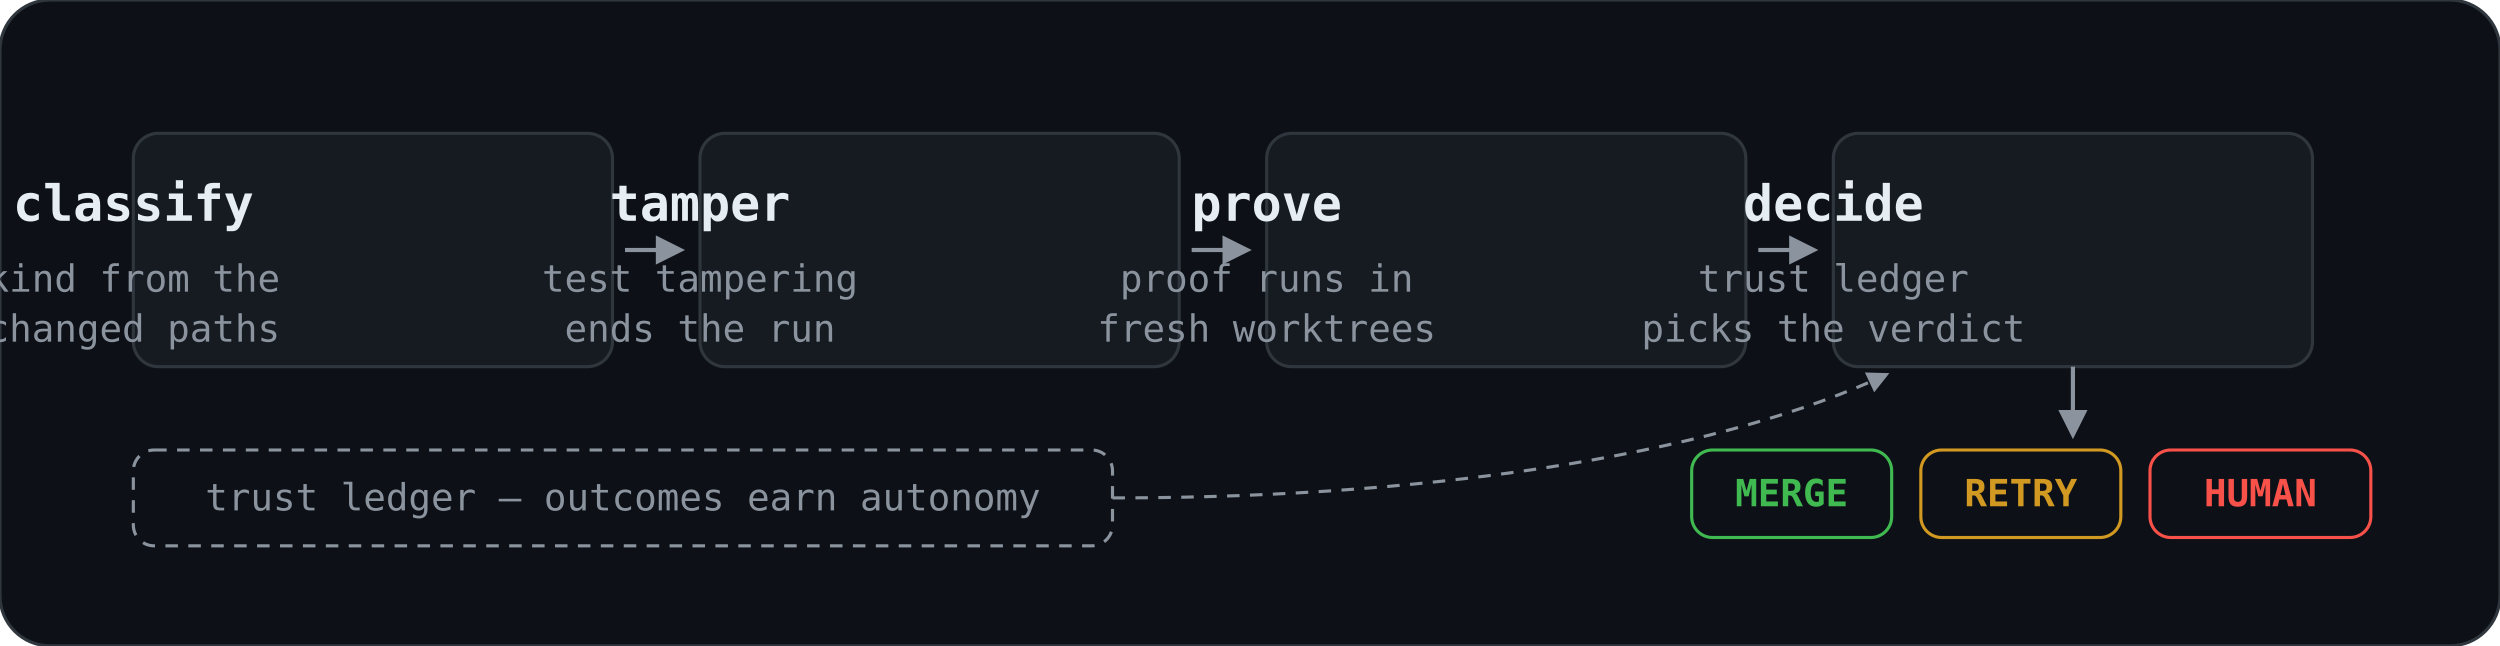
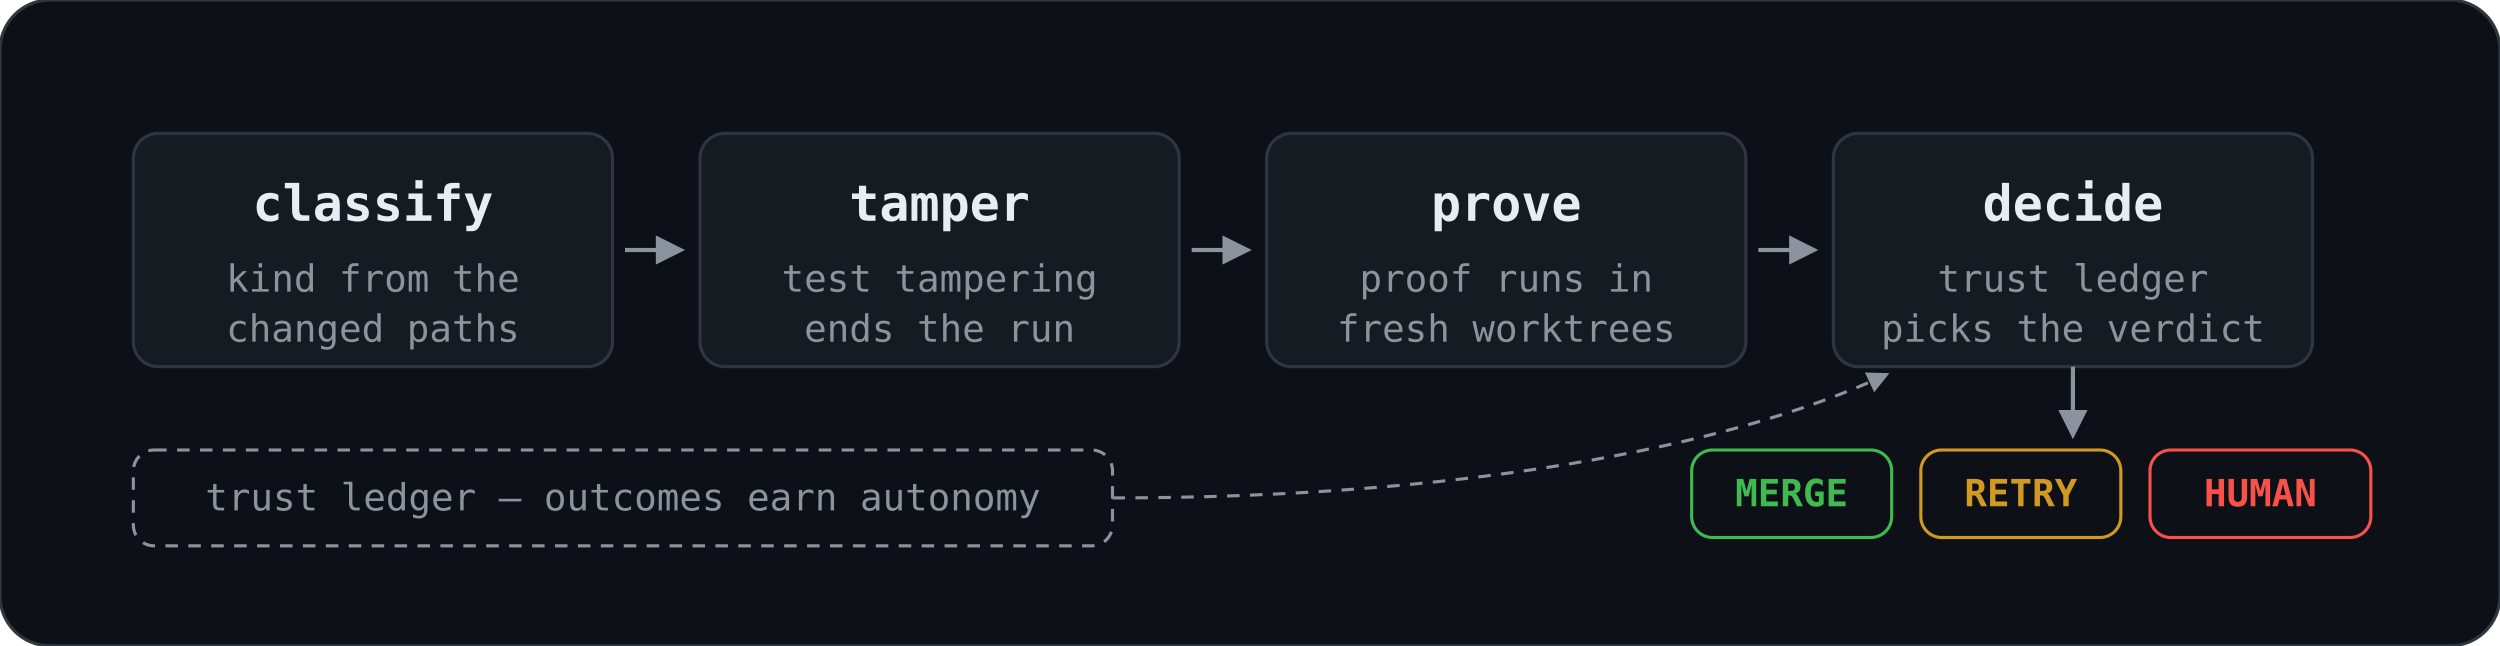
<svg xmlns="http://www.w3.org/2000/svg" width="1200" height="310" viewBox="0 0 1200 310" role="img" aria-labelledby="pipe-title pipe-desc">
  <defs>
    <marker id="arrow" viewBox="0 0 10 10" refX="8" refY="5" markerWidth="7" markerHeight="7" orient="auto-start-reverse">
      <path d="M 0 0 L 10 5 L 0 10 z" fill="#8b949e" />
    </marker>
  </defs>
  <rect width="1200" height="310" rx="24" fill="#0d1117" stroke="#30363d" stroke-width="1.5" />
  <g font-family="ui-monospace, SFMono-Regular, Menlo, Consolas, monospace" text-anchor="middle">
    <g transform="translate(64 64)">
      <rect width="230" height="112" rx="12" fill="#161b22" stroke="#30363d" stroke-width="1.5" />
-       <text y="42" font-size="24" font-weight="700" fill="#e6edf3">classify</text>
-       <text y="76" font-size="18" fill="#8b949e">kind from the</text>
-       <text y="100" font-size="18" fill="#8b949e">changed paths</text>
+       <text x="115" y="42" font-size="24" font-weight="700" fill="#e6edf3">classify</text>
+       <text x="115" y="76" font-size="18" fill="#8b949e">kind from the</text>
+       <text x="115" y="100" font-size="18" fill="#8b949e">changed paths</text>
    </g>
    <g transform="translate(336 64)">
      <rect width="230" height="112" rx="12" fill="#161b22" stroke="#30363d" stroke-width="1.5" />
-       <text y="42" font-size="24" font-weight="700" fill="#e6edf3">tamper</text>
-       <text y="76" font-size="18" fill="#8b949e">test tampering</text>
-       <text y="100" font-size="18" fill="#8b949e">ends the run</text>
+       <text x="115" y="42" font-size="24" font-weight="700" fill="#e6edf3">tamper</text>
+       <text x="115" y="76" font-size="18" fill="#8b949e">test tampering</text>
+       <text x="115" y="100" font-size="18" fill="#8b949e">ends the run</text>
    </g>
    <g transform="translate(608 64)">
      <rect width="230" height="112" rx="12" fill="#161b22" stroke="#30363d" stroke-width="1.5" />
-       <text y="42" font-size="24" font-weight="700" fill="#e6edf3">prove</text>
-       <text y="76" font-size="18" fill="#8b949e">proof runs in</text>
-       <text y="100" font-size="18" fill="#8b949e">fresh worktrees</text>
+       <text x="115" y="42" font-size="24" font-weight="700" fill="#e6edf3">prove</text>
+       <text x="115" y="76" font-size="18" fill="#8b949e">proof runs in</text>
+       <text x="115" y="100" font-size="18" fill="#8b949e">fresh worktrees</text>
    </g>
    <g transform="translate(880 64)">
      <rect width="230" height="112" rx="12" fill="#161b22" stroke="#30363d" stroke-width="1.5" />
-       <text y="42" font-size="24" font-weight="700" fill="#e6edf3">decide</text>
-       <text y="76" font-size="18" fill="#8b949e">trust ledger</text>
-       <text y="100" font-size="18" fill="#8b949e">picks the verdict</text>
+       <text x="115" y="42" font-size="24" font-weight="700" fill="#e6edf3">decide</text>
+       <text x="115" y="76" font-size="18" fill="#8b949e">trust ledger</text>
+       <text x="115" y="100" font-size="18" fill="#8b949e">picks the verdict</text>
    </g>
  </g>
  <g stroke="#8b949e" stroke-width="2">
    <line x1="300" y1="120" x2="326" y2="120" marker-end="url(#arrow)" />
    <line x1="572" y1="120" x2="598" y2="120" marker-end="url(#arrow)" />
    <line x1="844" y1="120" x2="870" y2="120" marker-end="url(#arrow)" />
  </g>
  <line x1="995" y1="176" x2="995" y2="208" stroke="#8b949e" stroke-width="2" marker-end="url(#arrow)" />
  <g font-family="ui-monospace, SFMono-Regular, Menlo, Consolas, monospace" font-size="18" font-weight="700" text-anchor="middle">
    <rect x="812" y="216" width="96" height="42" rx="10" fill="none" stroke="#3fb950" stroke-width="1.5" />
    <text x="860" y="243" fill="#3fb950">MERGE</text>
    <rect x="922" y="216" width="96" height="42" rx="10" fill="none" stroke="#d29922" stroke-width="1.5" />
    <text x="970" y="243" fill="#d29922">RETRY</text>
    <rect x="1032" y="216" width="106" height="42" rx="10" fill="none" stroke="#f85149" stroke-width="1.5" />
    <text x="1085" y="243" fill="#f85149">HUMAN</text>
  </g>
  <rect x="64" y="216" width="470" height="46" rx="10" fill="none" stroke="#8b949e" stroke-width="1.5" stroke-dasharray="6 5" />
  <text x="299" y="245" font-family="ui-monospace, SFMono-Regular, Menlo, Consolas, monospace" font-size="18" fill="#8b949e" text-anchor="middle">trust ledger — outcomes earn autonomy</text>
  <path d="M 534 239 C 700 239 830 215 905 180" fill="none" stroke="#8b949e" stroke-width="1.5" stroke-dasharray="6 5" marker-end="url(#arrow)" />
</svg>
